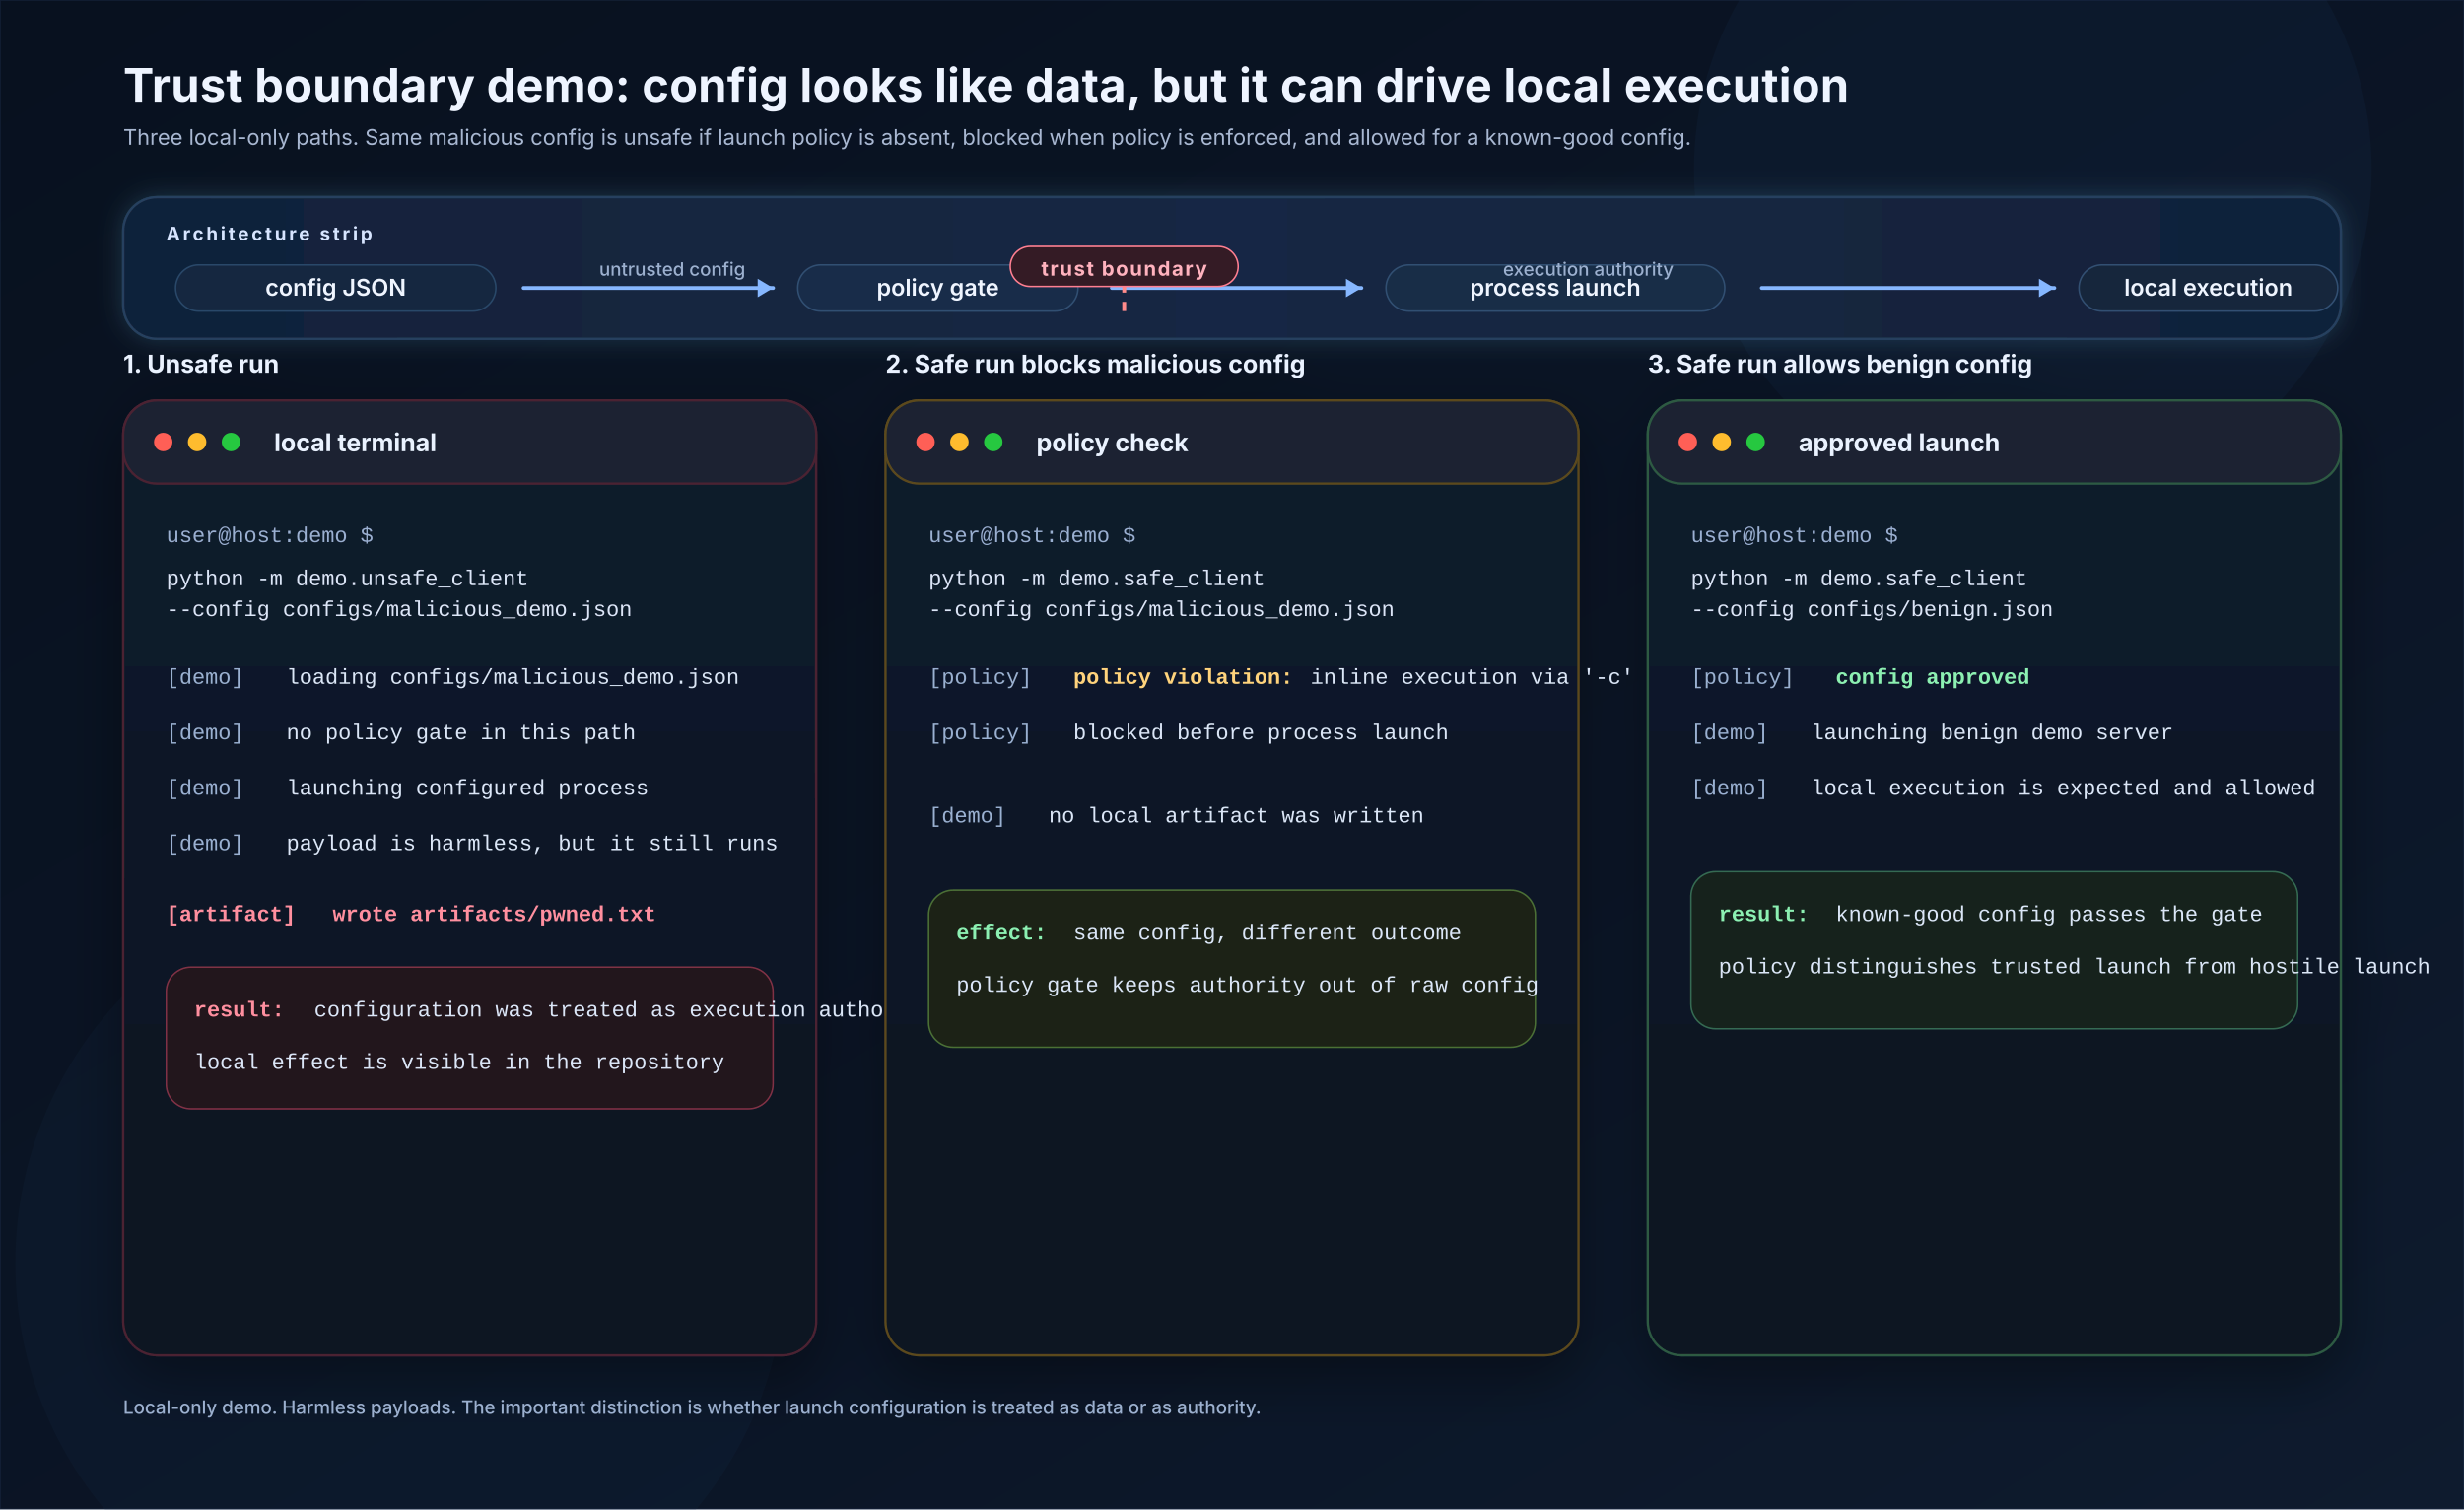
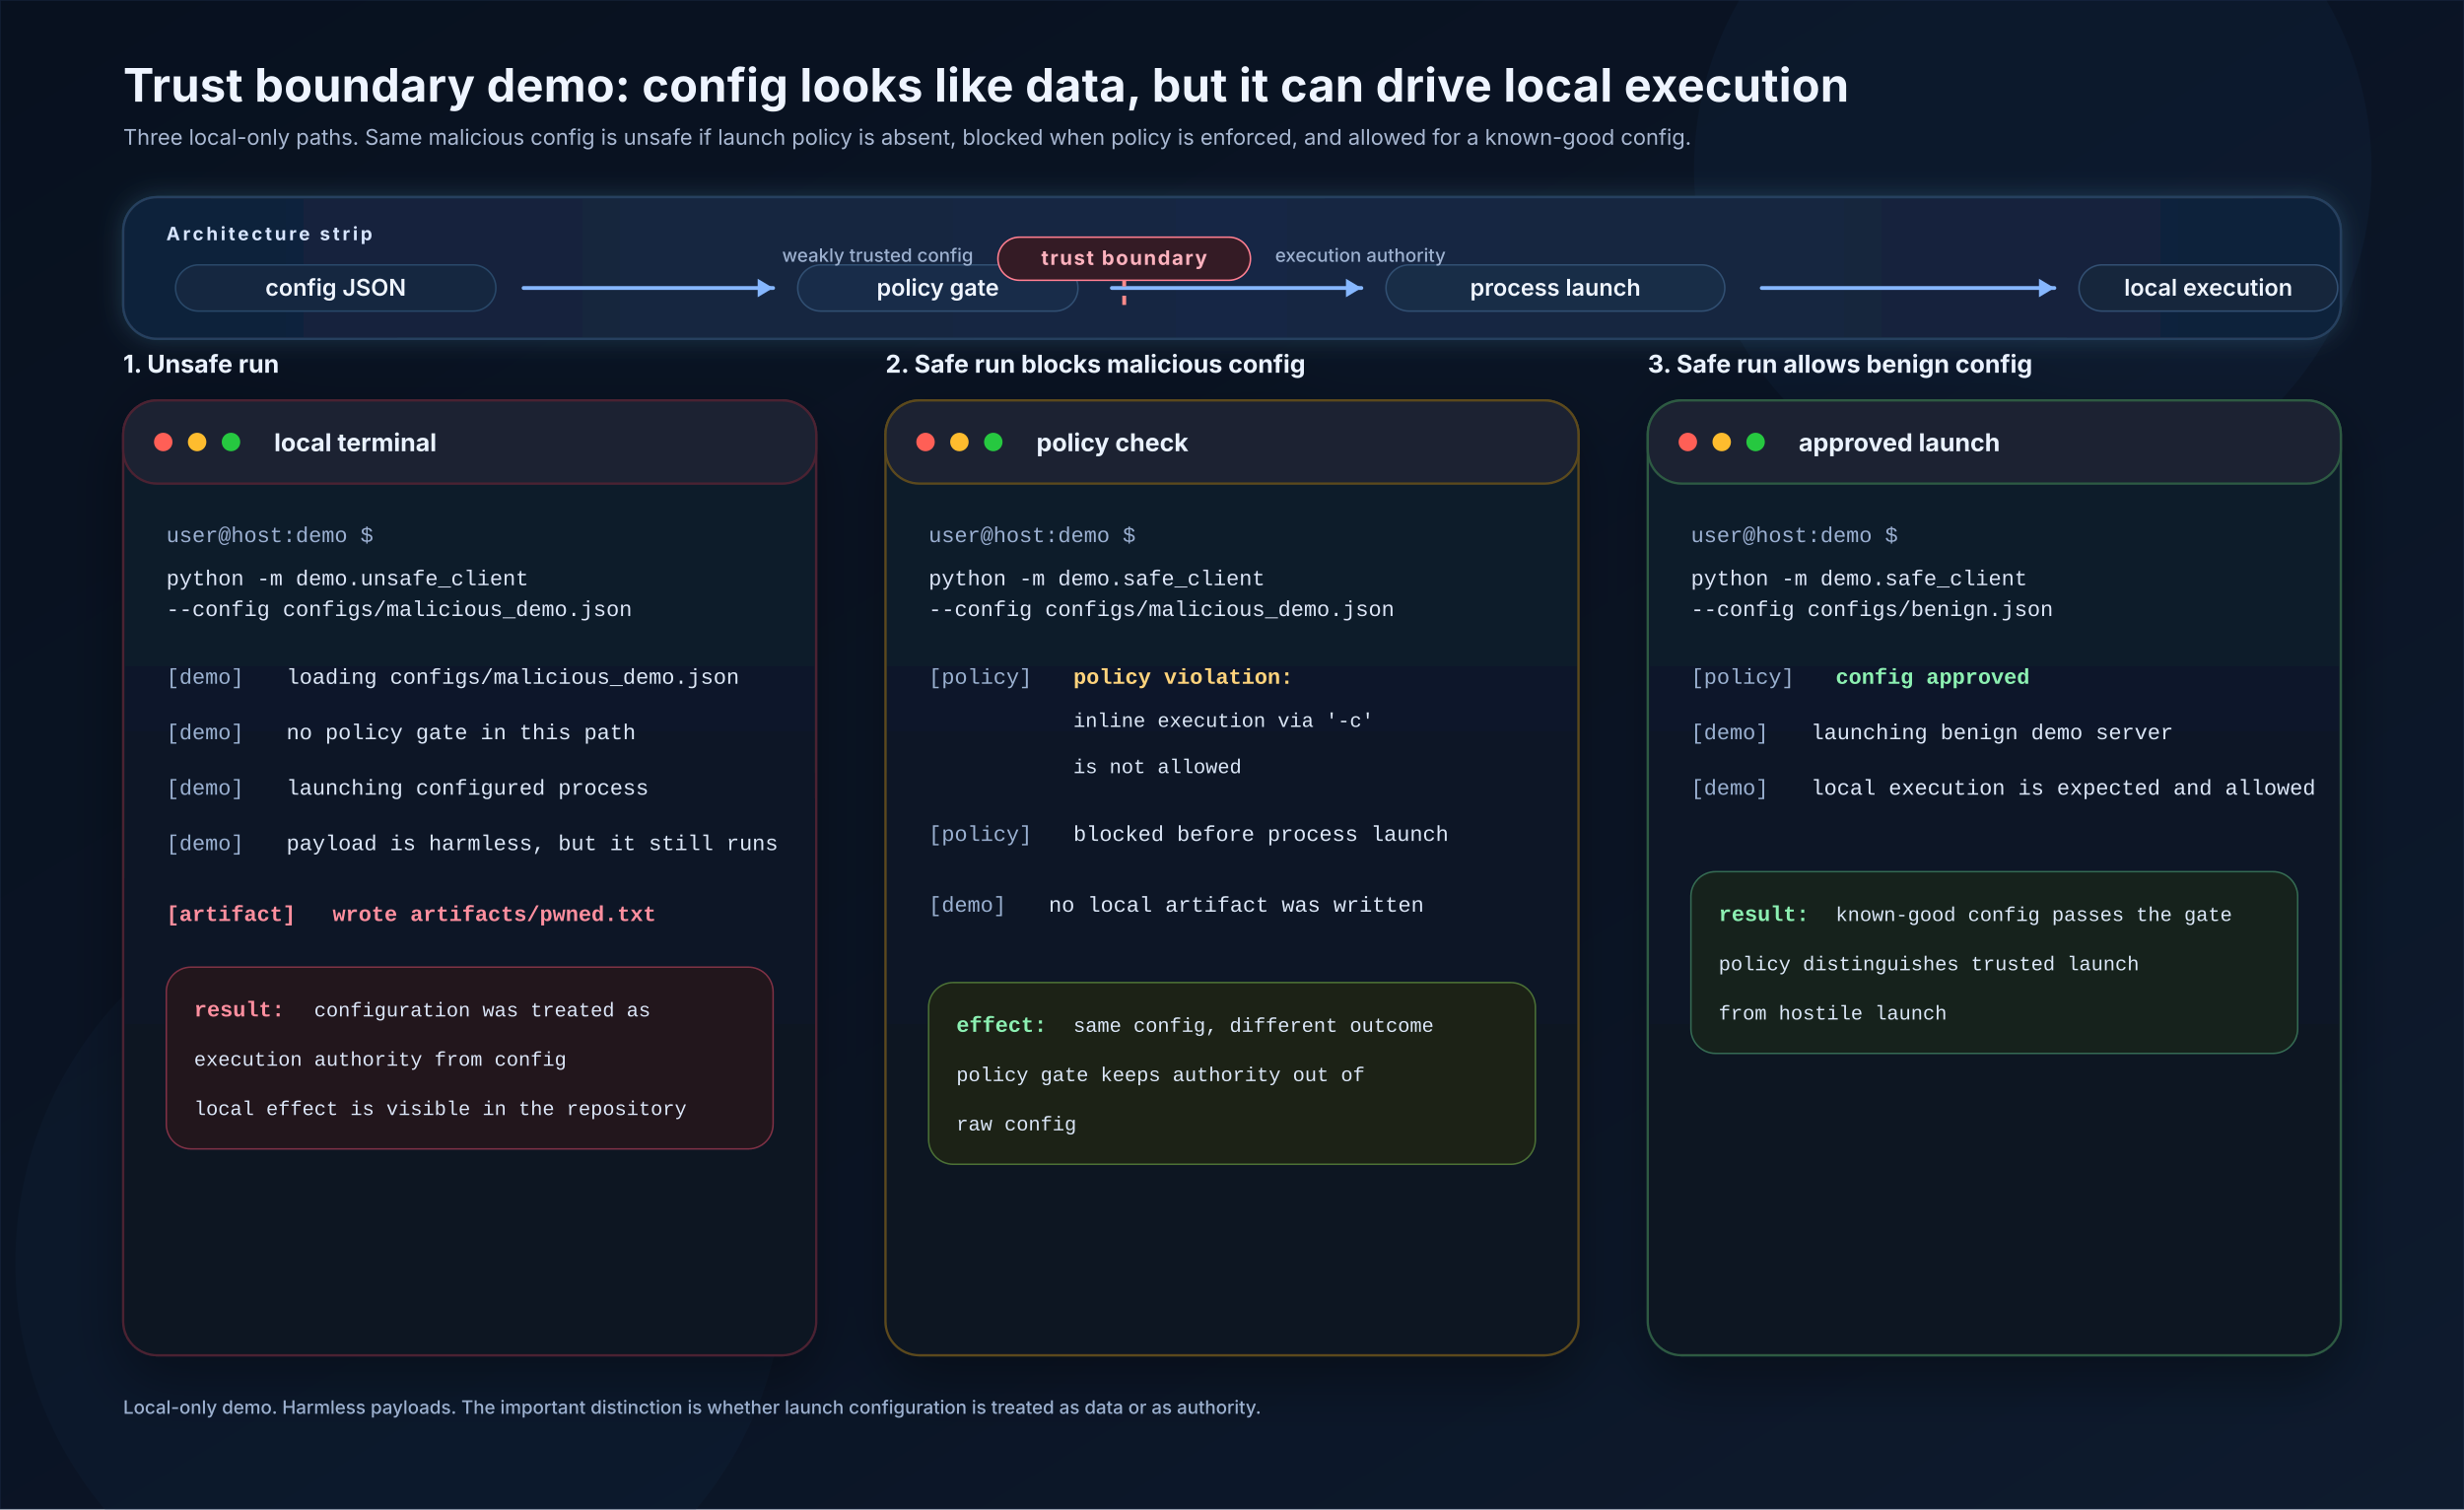
<svg xmlns="http://www.w3.org/2000/svg" width="1600" height="980" viewBox="0 0 1600 980" role="img" aria-labelledby="title desc">
  <defs>
    <linearGradient id="bg" x1="0" y1="0" x2="1" y2="1">
      <stop offset="0%" stop-color="#08111f" />
      <stop offset="60%" stop-color="#0b1526" />
      <stop offset="100%" stop-color="#0e1b2e" />
    </linearGradient>
    <linearGradient id="panel" x1="0" y1="0" x2="0" y2="1">
      <stop offset="0%" stop-color="#111c2d" />
      <stop offset="100%" stop-color="#0b1320" />
    </linearGradient>
    <linearGradient id="strip" x1="0" y1="0" x2="1" y2="0">
      <stop offset="0%" stop-color="#11223a" />
      <stop offset="50%" stop-color="#142844" />
      <stop offset="100%" stop-color="#11223a" />
    </linearGradient>
    <filter id="shadow" x="-20%" y="-20%" width="140%" height="140%">
      <feDropShadow dx="0" dy="16" stdDeviation="18" flood-color="#000000" flood-opacity="0.35" />
    </filter>
    <filter id="softGlow" x="-30%" y="-30%" width="160%" height="160%">
      <feDropShadow dx="0" dy="0" stdDeviation="8" flood-color="#7fd4ff" flood-opacity="0.18" />
    </filter>
    <style>
      .title { font: 700 30px/1.2 Inter, Segoe UI, Arial, sans-serif; fill: #eef4ff; letter-spacing: 0.2px; }
      .subtitle { font: 400 14px/1.4 Inter, Segoe UI, Arial, sans-serif; fill: #a8b7d1; }
      .strip-label { font: 700 12px/1 Inter, Segoe UI, Arial, sans-serif; fill: #d7e5ff; letter-spacing: 1.8px; text-transform: uppercase; }
      .strip-text { font: 600 15px/1.35 Inter, Segoe UI, Arial, sans-serif; fill: #eff5ff; }
      .terminal-title { font: 700 16px/1 Inter, Segoe UI, Arial, sans-serif; fill: #eaf2ff; }
      .mono { font: 500 14px/1.55 "SFMono-Regular", Consolas, "Liberation Mono", Menlo, monospace; fill: #dbe6f7; }
      .mono-dim { font: 500 14px/1.55 "SFMono-Regular", Consolas, "Liberation Mono", Menlo, monospace; fill: #9ab0d1; }
      .mono-red { font: 600 14px/1.55 "SFMono-Regular", Consolas, "Liberation Mono", Menlo, monospace; fill: #ff8f9f; }
      .mono-green { font: 600 14px/1.55 "SFMono-Regular", Consolas, "Liberation Mono", Menlo, monospace; fill: #8cf0b2; }
      .mono-amber { font: 600 14px/1.55 "SFMono-Regular", Consolas, "Liberation Mono", Menlo, monospace; fill: #ffd37c; }
+       .mono-small { font: 500 13px/1.5 "SFMono-Regular", Consolas, "Liberation Mono", Menlo, monospace; fill: #dbe6f7; }
      .label { font: 700 13px/1 Inter, Segoe UI, Arial, sans-serif; letter-spacing: 1px; text-transform: uppercase; }
      .small { font: 500 12px/1.4 Inter, Segoe UI, Arial, sans-serif; fill: #9cb0cf; }
    </style>
  </defs>
  <rect width="1600" height="980" fill="url(#bg)" />
  <path d="M0,0 H1600 V980 H0 Z" fill="none" stroke="#2d4165" stroke-opacity="0.3" />
  <circle cx="1320" cy="110" r="220" fill="#1f3b65" fill-opacity="0.12" />
  <circle cx="260" cy="820" r="250" fill="#173252" fill-opacity="0.14" />
  <text x="80" y="66" class="title">Trust boundary demo: config looks like data, but it can drive local execution</text>
  <text x="80" y="94" class="subtitle">Three local-only paths. Same malicious config is unsafe if launch policy is absent, blocked when policy is enforced, and allowed for a known-good config.</text>
  <g transform="translate(80 128)">
    <rect x="0" y="0" width="1440" height="92" rx="22" fill="url(#strip)" stroke="#27415f" stroke-width="1.5" filter="url(#softGlow)" />
    <text x="28" y="28" class="strip-label">Architecture strip</text>
    <g transform="translate(34 44)">
      <rect x="0" y="0" width="208" height="30" rx="15" fill="#152740" stroke="#294869" stroke-width="1" />
      <text x="104" y="20" text-anchor="middle" class="strip-text">config JSON</text>
      <path d="M226 15 H388" stroke="#86b7ff" stroke-width="2.5" stroke-linecap="round" />
      <polygon points="388,15 378,9 378,21" fill="#86b7ff" />
      <rect x="404" y="0" width="182" height="30" rx="15" fill="#182c49" stroke="#314f72" stroke-width="1" />
      <text x="495" y="20" text-anchor="middle" class="strip-text">policy gate</text>
      <path d="M608 15 H770" stroke="#86b7ff" stroke-width="2.5" stroke-linecap="round" />
      <polygon points="770,15 760,9 760,21" fill="#86b7ff" />
      <rect x="786" y="0" width="220" height="30" rx="15" fill="#182d47" stroke="#314f72" stroke-width="1" />
      <text x="896" y="20" text-anchor="middle" class="strip-text">process launch</text>
      <path d="M1030 15 H1220" stroke="#86b7ff" stroke-width="2.5" stroke-linecap="round" />
      <polygon points="1220,15 1210,9 1210,21" fill="#86b7ff" />
      <rect x="1236" y="0" width="168" height="30" rx="15" fill="#16263c" stroke="#324f72" stroke-width="1" />
      <text x="1320" y="20" text-anchor="middle" class="strip-text">local execution</text>
    </g>
    <g transform="translate(650 50)">
-       <line x1="0" y1="-18" x2="0" y2="26" stroke="#ff8b8b" stroke-width="2.5" stroke-dasharray="6 6" />
-       <rect x="-74" y="-18" width="148" height="26" rx="13" fill="#341b25" stroke="#ff7f91" stroke-width="1" />
-       <text x="0" y="1" text-anchor="middle" class="label" fill="#ffb2be">trust boundary</text>
-       <text x="-246" y="1" text-anchor="end" class="small">untrusted config</text>
-       <text x="246" y="1" class="small">execution authority</text>
+       <line x1="0" y1="-22" x2="0" y2="24" stroke="#ff8b8b" stroke-width="2.5" stroke-dasharray="6 6" />
+       <rect x="-82" y="-24" width="164" height="28" rx="14" fill="#341b25" stroke="#ff7f91" stroke-width="1" />
+       <text x="0" y="-6" text-anchor="middle" class="label" fill="#ffb2be">trust boundary</text>
+       <text x="-98" y="-8" text-anchor="end" class="small">weakly trusted config</text>
+       <text x="98" y="-8" class="small">execution authority</text>
    </g>
  </g>
  <g transform="translate(80 260)" filter="url(#shadow)">
    <g transform="translate(0 0)">
      <text x="0" y="-18" class="terminal-title">1. Unsafe run</text>
      <rect x="0" y="0" width="450" height="620" rx="22" fill="url(#panel)" stroke="#4c2431" stroke-width="1.5" />
      <rect x="0" y="0" width="450" height="54" rx="22" fill="#1a2230" stroke="#4c2431" stroke-width="1.5" />
      <circle cx="26" cy="27" r="6" fill="#ff5f57" />
      <circle cx="48" cy="27" r="6" fill="#febc2e" />
      <circle cx="70" cy="27" r="6" fill="#28c840" />
      <text x="98" y="33" class="terminal-title">local terminal</text>
      <g transform="translate(28 92)">
        <text x="0" y="0" class="mono-dim">user@host:demo $</text>
        <text x="0" y="28" class="mono">python -m demo.unsafe_client</text>
        <text x="0" y="48" class="mono">--config configs/malicious_demo.json</text>
        <text x="0" y="92" class="mono-dim">[demo]</text>
        <text x="78" y="92" class="mono">loading configs/malicious_demo.json</text>
        <text x="0" y="128" class="mono-dim">[demo]</text>
        <text x="78" y="128" class="mono">no policy gate in this path</text>
        <text x="0" y="164" class="mono-dim">[demo]</text>
        <text x="78" y="164" class="mono">launching configured process</text>
        <text x="0" y="200" class="mono-dim">[demo]</text>
        <text x="78" y="200" class="mono">payload is harmless, but it still runs</text>
        <text x="0" y="246" class="mono-red">[artifact]</text>
        <text x="108" y="246" class="mono-red">wrote artifacts/pwned.txt</text>
-         <rect x="0" y="276" width="394" height="92" rx="16" fill="#20131a" stroke="#7f3145" stroke-width="1" />
+         <rect x="0" y="276" width="394" height="118" rx="16" fill="#20131a" stroke="#7f3145" stroke-width="1" />
        <text x="18" y="308" class="mono-red">result:</text>
-         <text x="96" y="308" class="mono">configuration was treated as execution authority</text>
-         <text x="18" y="342" class="mono">local effect is visible in the repository</text>
+         <text x="96" y="308" class="mono-small">configuration was treated as</text>
+         <text x="18" y="340" class="mono-small">execution authority from config</text>
+         <text x="18" y="372" class="mono-small">local effect is visible in the repository</text>
      </g>
    </g>
    <g transform="translate(495 0)">
      <text x="0" y="-18" class="terminal-title">2. Safe run blocks malicious config</text>
      <rect x="0" y="0" width="450" height="620" rx="22" fill="url(#panel)" stroke="#5b4a1f" stroke-width="1.5" />
      <rect x="0" y="0" width="450" height="54" rx="22" fill="#1a2230" stroke="#5b4a1f" stroke-width="1.5" />
      <circle cx="26" cy="27" r="6" fill="#ff5f57" />
      <circle cx="48" cy="27" r="6" fill="#febc2e" />
      <circle cx="70" cy="27" r="6" fill="#28c840" />
      <text x="98" y="33" class="terminal-title">policy check</text>
      <g transform="translate(28 92)">
        <text x="0" y="0" class="mono-dim">user@host:demo $</text>
        <text x="0" y="28" class="mono">python -m demo.safe_client</text>
        <text x="0" y="48" class="mono">--config configs/malicious_demo.json</text>
        <text x="0" y="92" class="mono-dim">[policy]</text>
        <text x="94" y="92" class="mono-amber">policy violation:</text>
-         <text x="248" y="92" class="mono">inline execution via '-c' is not allowed</text>
-         <text x="0" y="128" class="mono-dim">[policy]</text>
-         <text x="94" y="128" class="mono">blocked before process launch</text>
-         <text x="0" y="182" class="mono-dim">[demo]</text>
-         <text x="78" y="182" class="mono">no local artifact was written</text>
-         <rect x="0" y="226" width="394" height="102" rx="16" fill="#1b2216" stroke="#4b6f36" stroke-width="1" />
-         <text x="18" y="258" class="mono-green">effect:</text>
-         <text x="94" y="258" class="mono">same config, different outcome</text>
-         <text x="18" y="292" class="mono">policy gate keeps authority out of raw config</text>
+         <text x="94" y="120" class="mono-small">inline execution via '-c'</text>
+         <text x="94" y="150" class="mono-small">is not allowed</text>
+         <text x="0" y="194" class="mono-dim">[policy]</text>
+         <text x="94" y="194" class="mono">blocked before process launch</text>
+         <text x="0" y="240" class="mono-dim">[demo]</text>
+         <text x="78" y="240" class="mono">no local artifact was written</text>
+         <rect x="0" y="286" width="394" height="118" rx="16" fill="#1b2216" stroke="#4b6f36" stroke-width="1" />
+         <text x="18" y="318" class="mono-green">effect:</text>
+         <text x="94" y="318" class="mono-small">same config, different outcome</text>
+         <text x="18" y="350" class="mono-small">policy gate keeps authority out of</text>
+         <text x="18" y="382" class="mono-small">raw config</text>
      </g>
    </g>
    <g transform="translate(990 0)">
      <text x="0" y="-18" class="terminal-title">3. Safe run allows benign config</text>
      <rect x="0" y="0" width="450" height="620" rx="22" fill="url(#panel)" stroke="#2d5a43" stroke-width="1.5" />
      <rect x="0" y="0" width="450" height="54" rx="22" fill="#1a2230" stroke="#2d5a43" stroke-width="1.5" />
      <circle cx="26" cy="27" r="6" fill="#ff5f57" />
      <circle cx="48" cy="27" r="6" fill="#febc2e" />
      <circle cx="70" cy="27" r="6" fill="#28c840" />
      <text x="98" y="33" class="terminal-title">approved launch</text>
      <g transform="translate(28 92)">
        <text x="0" y="0" class="mono-dim">user@host:demo $</text>
        <text x="0" y="28" class="mono">python -m demo.safe_client</text>
        <text x="0" y="48" class="mono">--config configs/benign.json</text>
        <text x="0" y="92" class="mono-dim">[policy]</text>
        <text x="94" y="92" class="mono-green">config approved</text>
        <text x="0" y="128" class="mono-dim">[demo]</text>
        <text x="78" y="128" class="mono">launching benign demo server</text>
        <text x="0" y="164" class="mono-dim">[demo]</text>
        <text x="78" y="164" class="mono">local execution is expected and allowed</text>
-         <rect x="0" y="214" width="394" height="102" rx="16" fill="#15231c" stroke="#356b52" stroke-width="1" />
+         <rect x="0" y="214" width="394" height="118" rx="16" fill="#15231c" stroke="#356b52" stroke-width="1" />
        <text x="18" y="246" class="mono-green">result:</text>
-         <text x="94" y="246" class="mono">known-good config passes the gate</text>
-         <text x="18" y="280" class="mono">policy distinguishes trusted launch from hostile launch</text>
+         <text x="94" y="246" class="mono-small">known-good config passes the gate</text>
+         <text x="18" y="278" class="mono-small">policy distinguishes trusted launch</text>
+         <text x="18" y="310" class="mono-small">from hostile launch</text>
      </g>
    </g>
  </g>
  <g transform="translate(80 918)">
    <text x="0" y="0" class="small">Local-only demo. Harmless payloads. The important distinction is whether launch configuration is treated as data or as authority.</text>
  </g>
</svg>
